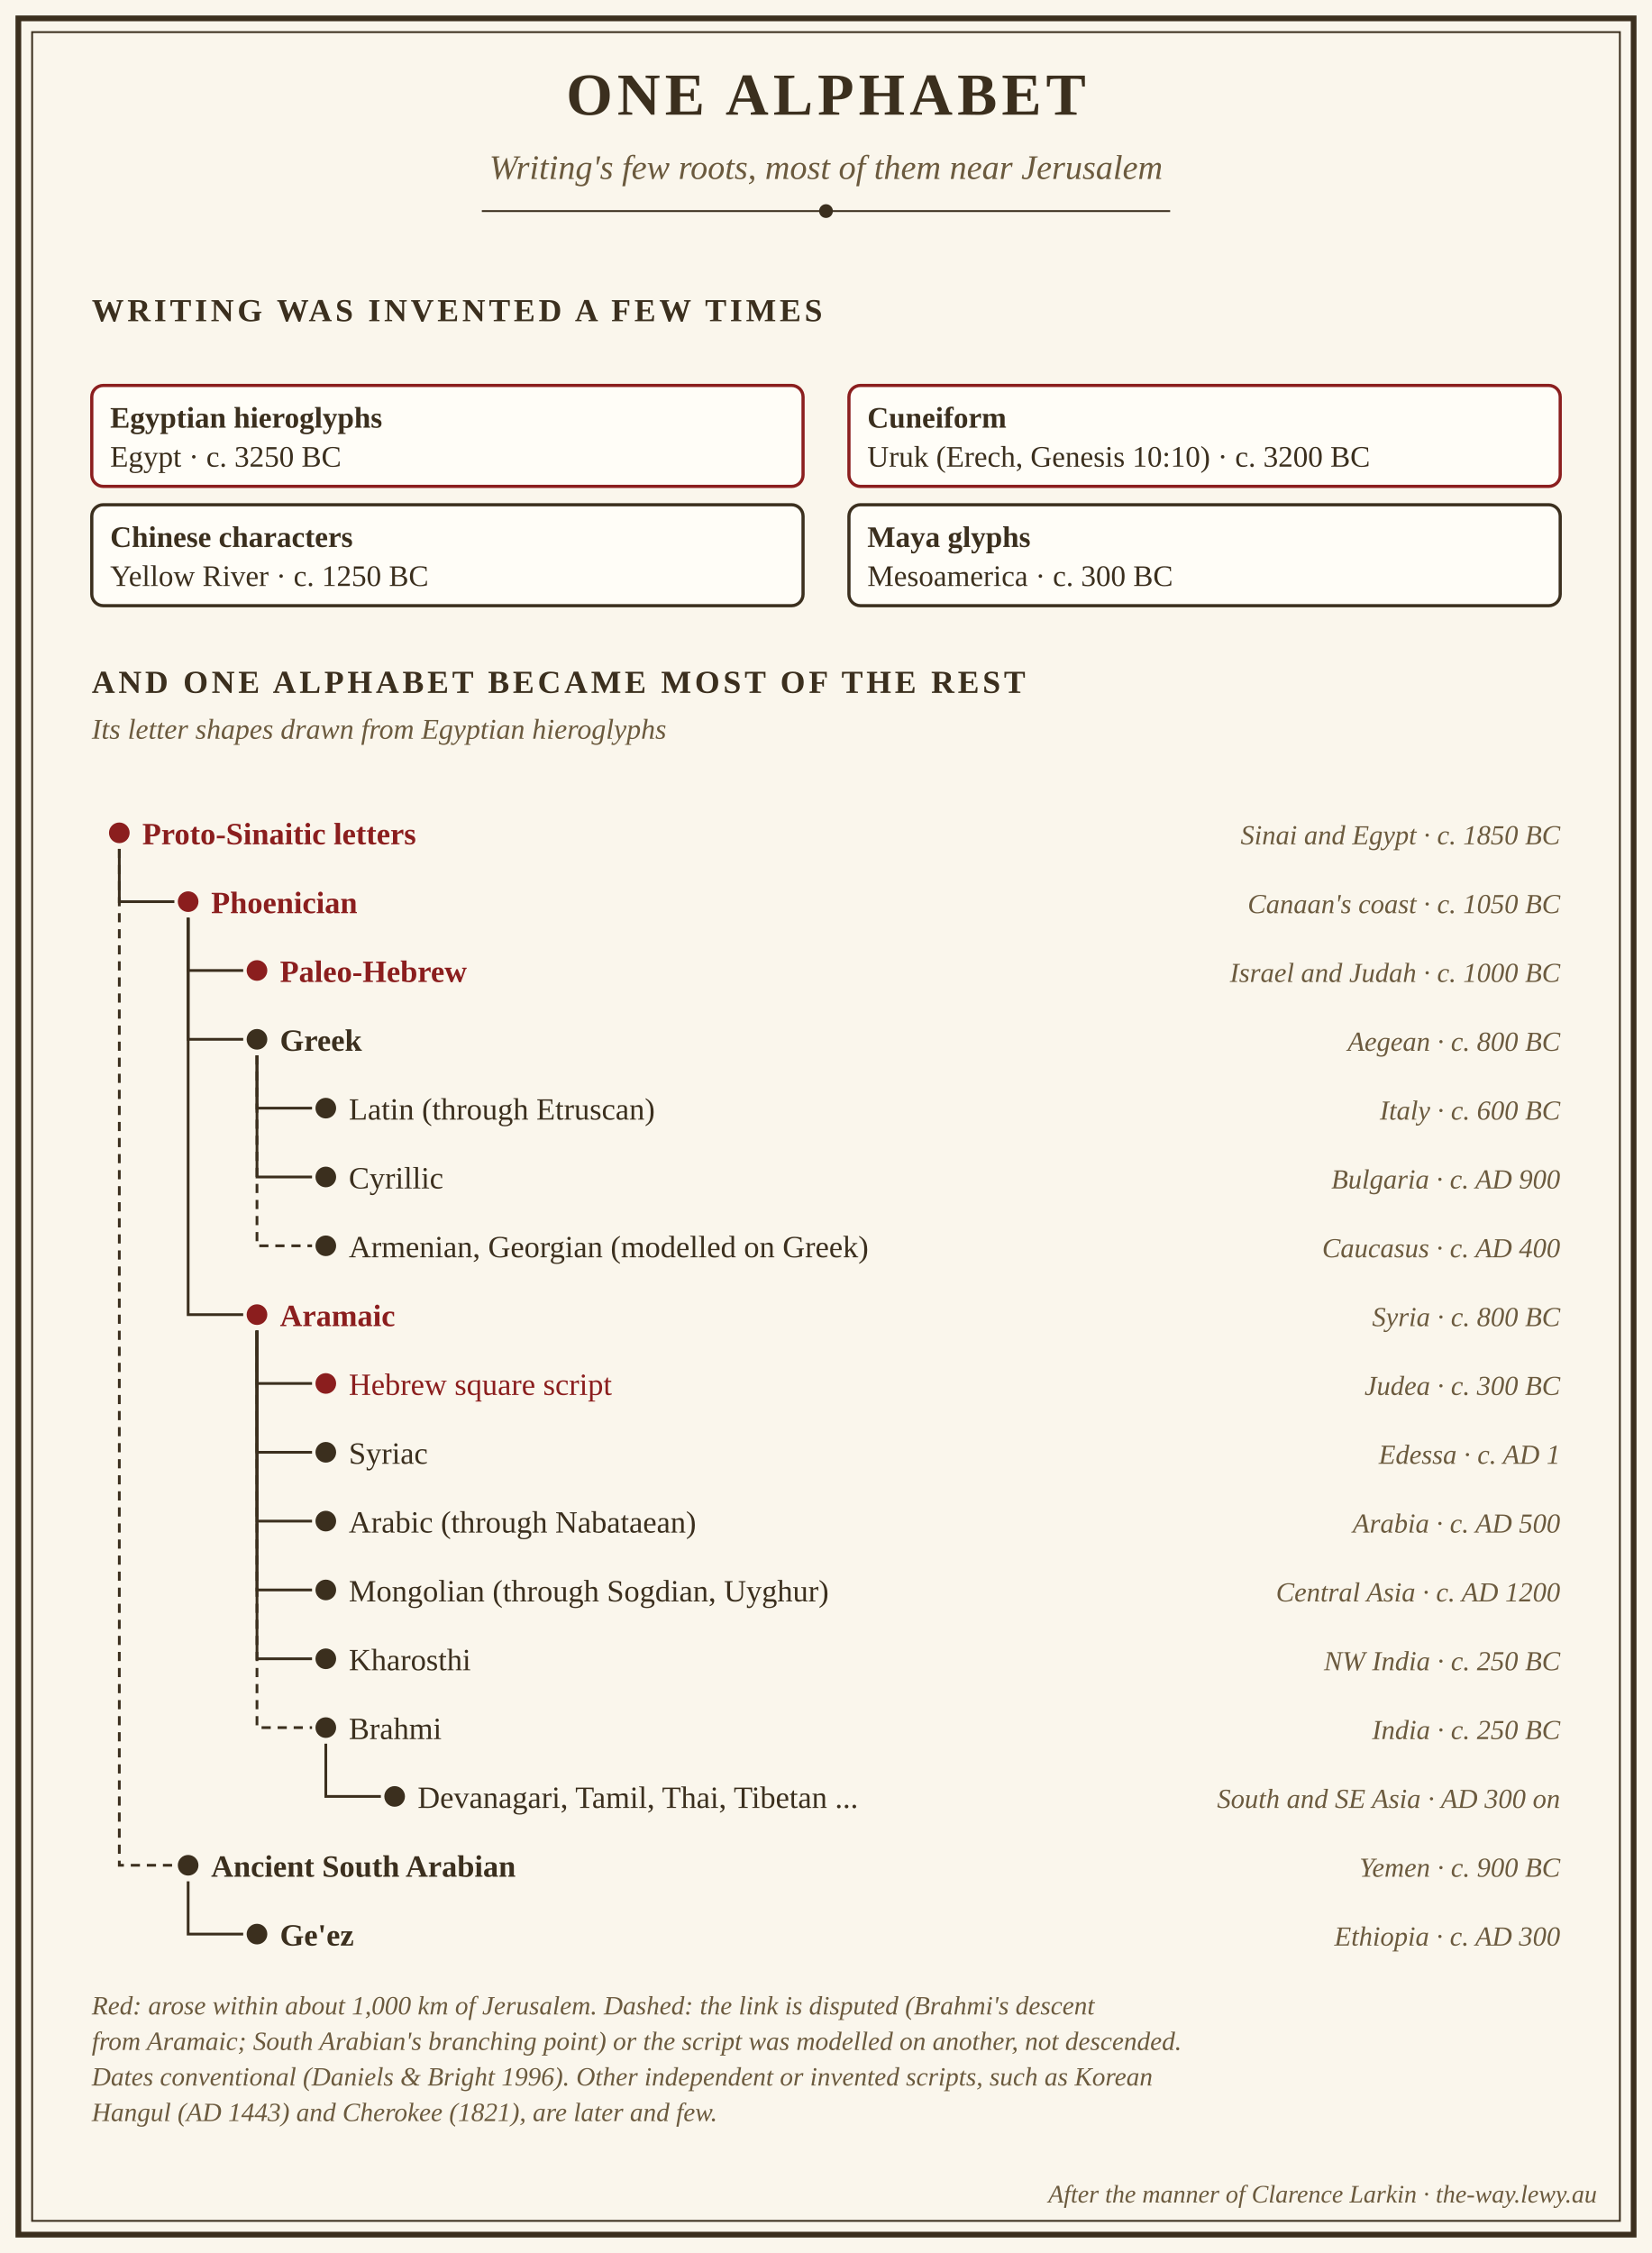
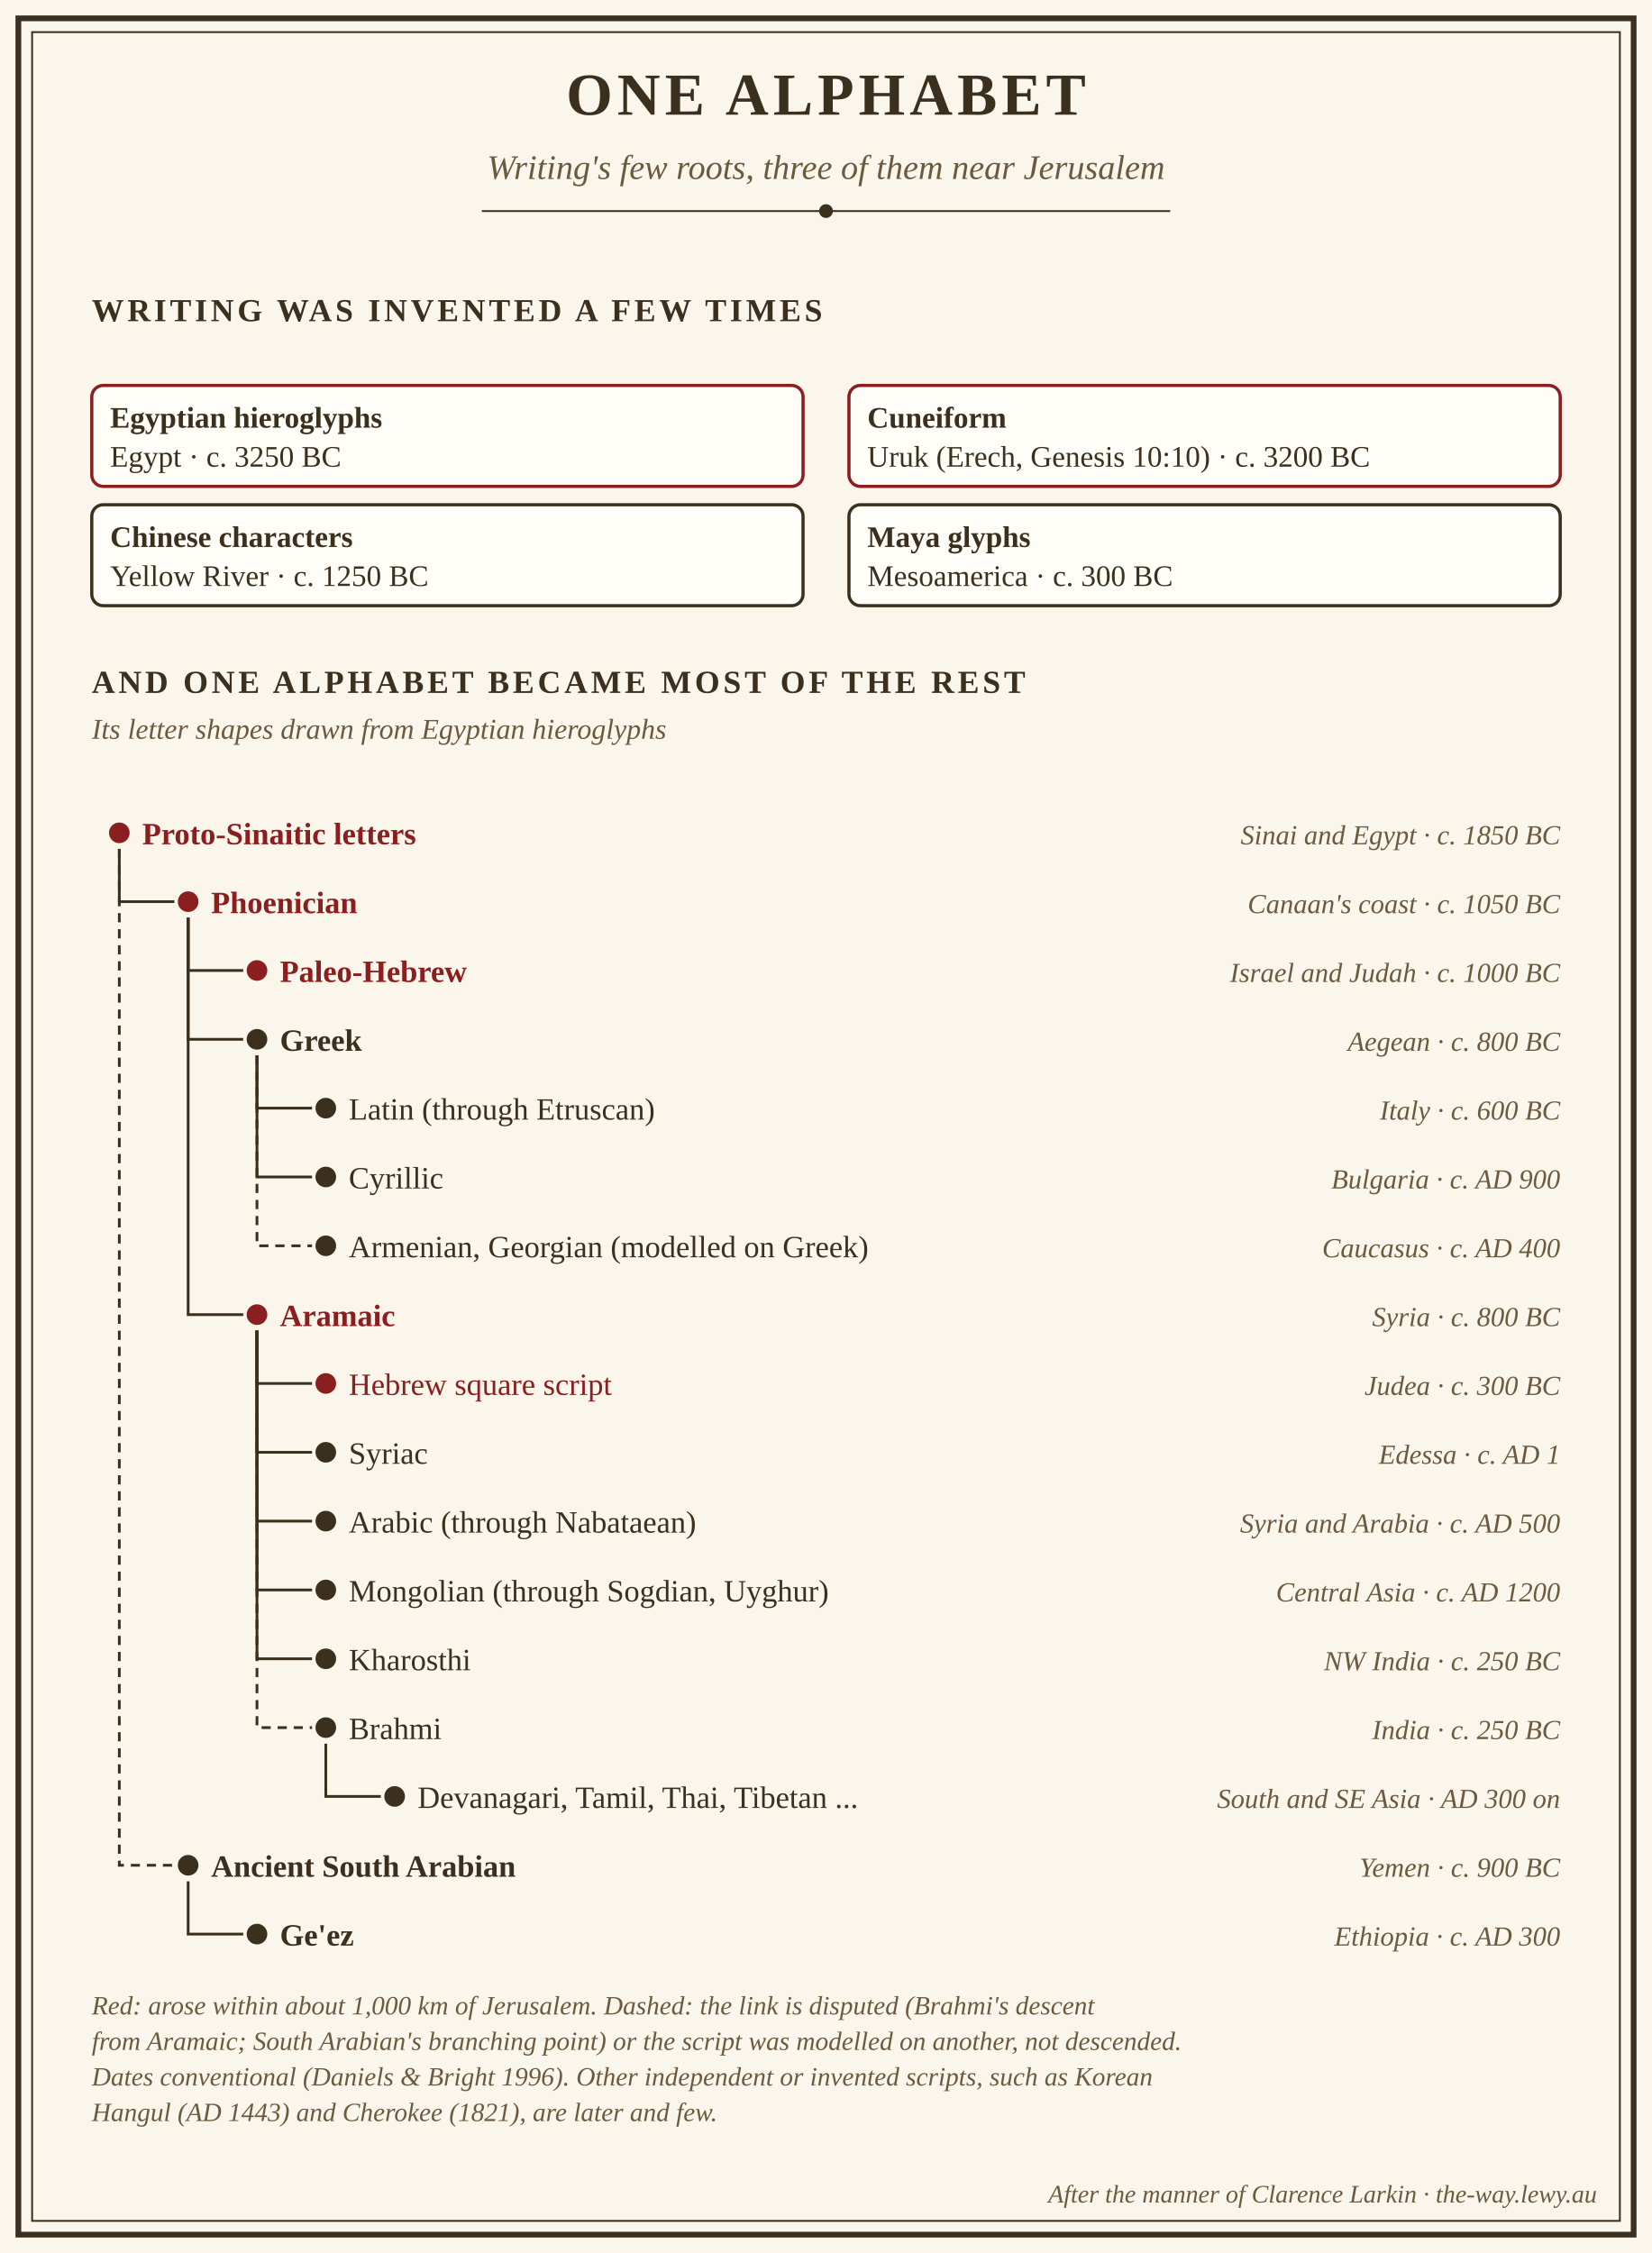
<svg xmlns="http://www.w3.org/2000/svg" viewBox="0 0 720 982" font-family="Georgia, 'Times New Roman', serif" role="img" aria-labelledby="t d">
  <rect width="720" height="982" fill="#faf6ec" />
  <rect x="8" y="8" width="704" height="966" fill="none" stroke="#3b2f1e" stroke-width="2.5" />
  <rect x="14" y="14" width="692" height="954" fill="none" stroke="#3b2f1e" stroke-width="0.8" />
  <text x="360.0" y="50.0" font-size="26" fill="#3b2f1e" text-anchor="middle" font-weight="bold" letter-spacing="2">ONE ALPHABET</text>
-   <text x="360.0" y="78.0" font-size="15" fill="#6b5a3e" text-anchor="middle" font-style="italic">Writing's few roots, most of them near Jerusalem</text>
+   <text x="360.0" y="78.0" font-size="15" fill="#6b5a3e" text-anchor="middle" font-style="italic">Writing's few roots, three of them near Jerusalem</text>
  <path d="M210.0 92 H510.0" stroke="#3b2f1e" stroke-width="0.8" />
  <circle cx="360.0" cy="92" r="3" fill="#3b2f1e" />
  <text x="40.0" y="140.0" font-size="14" fill="#3b2f1e" font-weight="bold" letter-spacing="1.5">WRITING WAS INVENTED A FEW TIMES</text>
  <rect x="40.0" y="168.0" width="310.0" height="44" rx="5" fill="#fffdf7" stroke="#8b1e1e" stroke-width="1.4" />
  <text x="48.0" y="186.4" font-size="13" fill="#3b2f1e" font-weight="bold">Egyptian hieroglyphs</text>
  <text x="48.0" y="203.4" font-size="13" fill="#3b2f1e">Egypt · c. 3250 BC</text>
  <rect x="370.0" y="168.0" width="310.0" height="44" rx="5" fill="#fffdf7" stroke="#8b1e1e" stroke-width="1.4" />
  <text x="378.0" y="186.4" font-size="13" fill="#3b2f1e" font-weight="bold">Cuneiform</text>
  <text x="378.0" y="203.4" font-size="13" fill="#3b2f1e">Uruk (Erech, Genesis 10:10) · c. 3200 BC</text>
  <rect x="40.0" y="220.0" width="310.0" height="44" rx="5" fill="#fffdf7" stroke="#3b2f1e" stroke-width="1.4" />
  <text x="48.0" y="238.4" font-size="13" fill="#3b2f1e" font-weight="bold">Chinese characters</text>
  <text x="48.0" y="255.4" font-size="13" fill="#3b2f1e">Yellow River · c. 1250 BC</text>
  <rect x="370.0" y="220.0" width="310.0" height="44" rx="5" fill="#fffdf7" stroke="#3b2f1e" stroke-width="1.4" />
  <text x="378.0" y="238.4" font-size="13" fill="#3b2f1e" font-weight="bold">Maya glyphs</text>
  <text x="378.0" y="255.4" font-size="13" fill="#3b2f1e">Mesoamerica · c. 300 BC</text>
  <text x="40.0" y="302.0" font-size="14" fill="#3b2f1e" font-weight="bold" letter-spacing="1.5">AND ONE ALPHABET BECAME MOST OF THE REST</text>
  <text x="40.0" y="322.0" font-size="12.5" fill="#6b5a3e" font-style="italic">Its letter shapes drawn from Egyptian hieroglyphs</text>
  <circle cx="52.0" cy="363.0" r="4.5" fill="#8b1e1e" />
  <text x="62.0" y="368.0" font-size="13.5" fill="#8b1e1e" font-weight="bold">Proto-Sinaitic letters</text>
  <text x="680.0" y="368.0" font-size="12" fill="#6b5a3e" text-anchor="end" font-style="italic">Sinai and Egypt · c. 1850 BC</text>
  <path d="M52.0 370.0 V393.0 H76.0" fill="none" stroke="#3b2f1e" stroke-width="1.2" />
  <circle cx="82.0" cy="393.0" r="4.5" fill="#8b1e1e" />
  <text x="92.0" y="398.0" font-size="13.5" fill="#8b1e1e" font-weight="bold">Phoenician</text>
  <text x="680.0" y="398.0" font-size="12" fill="#6b5a3e" text-anchor="end" font-style="italic">Canaan's coast · c. 1050 BC</text>
  <path d="M82.0 400.0 V423.0 H106.0" fill="none" stroke="#3b2f1e" stroke-width="1.2" />
  <circle cx="112.0" cy="423.0" r="4.5" fill="#8b1e1e" />
  <text x="122.0" y="428.0" font-size="13.5" fill="#8b1e1e" font-weight="bold">Paleo-Hebrew</text>
  <text x="680.0" y="428.0" font-size="12" fill="#6b5a3e" text-anchor="end" font-style="italic">Israel and Judah · c. 1000 BC</text>
  <path d="M82.0 400.0 V453.0 H106.0" fill="none" stroke="#3b2f1e" stroke-width="1.2" />
  <circle cx="112.0" cy="453.0" r="4.5" fill="#3b2f1e" />
  <text x="122.0" y="458.0" font-size="13.5" fill="#3b2f1e" font-weight="bold">Greek</text>
  <text x="680.0" y="458.0" font-size="12" fill="#6b5a3e" text-anchor="end" font-style="italic">Aegean · c. 800 BC</text>
  <path d="M112.0 460.0 V483.0 H136.0" fill="none" stroke="#3b2f1e" stroke-width="1.2" />
  <circle cx="142.0" cy="483.0" r="4.5" fill="#3b2f1e" />
  <text x="152.0" y="488.0" font-size="13.5" fill="#3b2f1e">Latin (through Etruscan)</text>
  <text x="680.0" y="488.0" font-size="12" fill="#6b5a3e" text-anchor="end" font-style="italic">Italy · c. 600 BC</text>
  <path d="M112.0 460.0 V513.0 H136.0" fill="none" stroke="#3b2f1e" stroke-width="1.2" />
  <circle cx="142.0" cy="513.0" r="4.5" fill="#3b2f1e" />
  <text x="152.0" y="518.0" font-size="13.5" fill="#3b2f1e">Cyrillic</text>
  <text x="680.0" y="518.0" font-size="12" fill="#6b5a3e" text-anchor="end" font-style="italic">Bulgaria · c. AD 900</text>
  <path d="M112.0 460.0 V543.0 H136.0" fill="none" stroke="#3b2f1e" stroke-width="1.2" stroke-dasharray="4 3" />
  <circle cx="142.0" cy="543.0" r="4.5" fill="#3b2f1e" />
  <text x="152.0" y="548.0" font-size="13.5" fill="#3b2f1e">Armenian, Georgian (modelled on Greek)</text>
  <text x="680.0" y="548.0" font-size="12" fill="#6b5a3e" text-anchor="end" font-style="italic">Caucasus · c. AD 400</text>
  <path d="M82.0 400.0 V573.0 H106.0" fill="none" stroke="#3b2f1e" stroke-width="1.2" />
  <circle cx="112.0" cy="573.0" r="4.5" fill="#8b1e1e" />
  <text x="122.0" y="578.0" font-size="13.5" fill="#8b1e1e" font-weight="bold">Aramaic</text>
  <text x="680.0" y="578.0" font-size="12" fill="#6b5a3e" text-anchor="end" font-style="italic">Syria · c. 800 BC</text>
  <path d="M112.0 580.0 V603.0 H136.0" fill="none" stroke="#3b2f1e" stroke-width="1.2" />
  <circle cx="142.0" cy="603.0" r="4.5" fill="#8b1e1e" />
  <text x="152.0" y="608.0" font-size="13.5" fill="#8b1e1e">Hebrew square script</text>
  <text x="680.0" y="608.0" font-size="12" fill="#6b5a3e" text-anchor="end" font-style="italic">Judea · c. 300 BC</text>
  <path d="M112.0 580.0 V633.0 H136.0" fill="none" stroke="#3b2f1e" stroke-width="1.2" />
  <circle cx="142.0" cy="633.0" r="4.5" fill="#3b2f1e" />
  <text x="152.0" y="638.0" font-size="13.5" fill="#3b2f1e">Syriac</text>
  <text x="680.0" y="638.0" font-size="12" fill="#6b5a3e" text-anchor="end" font-style="italic">Edessa · c. AD 1</text>
  <path d="M112.0 580.0 V663.0 H136.0" fill="none" stroke="#3b2f1e" stroke-width="1.2" />
  <circle cx="142.0" cy="663.0" r="4.5" fill="#3b2f1e" />
  <text x="152.0" y="668.0" font-size="13.5" fill="#3b2f1e">Arabic (through Nabataean)</text>
-   <text x="680.0" y="668.0" font-size="12" fill="#6b5a3e" text-anchor="end" font-style="italic">Arabia · c. AD 500</text>
+   <text x="680.0" y="668.0" font-size="12" fill="#6b5a3e" text-anchor="end" font-style="italic">Syria and Arabia · c. AD 500</text>
  <path d="M112.0 580.0 V693.0 H136.0" fill="none" stroke="#3b2f1e" stroke-width="1.2" />
  <circle cx="142.0" cy="693.0" r="4.5" fill="#3b2f1e" />
  <text x="152.0" y="698.0" font-size="13.5" fill="#3b2f1e">Mongolian (through Sogdian, Uyghur)</text>
  <text x="680.0" y="698.0" font-size="12" fill="#6b5a3e" text-anchor="end" font-style="italic">Central Asia · c. AD 1200</text>
  <path d="M112.0 580.0 V723.0 H136.0" fill="none" stroke="#3b2f1e" stroke-width="1.2" />
  <circle cx="142.0" cy="723.0" r="4.5" fill="#3b2f1e" />
  <text x="152.0" y="728.0" font-size="13.5" fill="#3b2f1e">Kharosthi</text>
  <text x="680.0" y="728.0" font-size="12" fill="#6b5a3e" text-anchor="end" font-style="italic">NW India · c. 250 BC</text>
  <path d="M112.0 580.0 V753.0 H136.0" fill="none" stroke="#3b2f1e" stroke-width="1.2" stroke-dasharray="4 3" />
  <circle cx="142.0" cy="753.0" r="4.5" fill="#3b2f1e" />
  <text x="152.0" y="758.0" font-size="13.5" fill="#3b2f1e">Brahmi</text>
  <text x="680.0" y="758.0" font-size="12" fill="#6b5a3e" text-anchor="end" font-style="italic">India · c. 250 BC</text>
  <path d="M142.0 760.0 V783.0 H166.0" fill="none" stroke="#3b2f1e" stroke-width="1.2" />
  <circle cx="172.0" cy="783.0" r="4.5" fill="#3b2f1e" />
  <text x="182.0" y="788.0" font-size="13.5" fill="#3b2f1e">Devanagari, Tamil, Thai, Tibetan ...</text>
  <text x="680.0" y="788.0" font-size="12" fill="#6b5a3e" text-anchor="end" font-style="italic">South and SE Asia · AD 300 on</text>
  <path d="M52.0 370.0 V813.0 H76.0" fill="none" stroke="#3b2f1e" stroke-width="1.2" stroke-dasharray="4 3" />
  <circle cx="82.0" cy="813.0" r="4.5" fill="#3b2f1e" />
  <text x="92.0" y="818.0" font-size="13.5" fill="#3b2f1e" font-weight="bold">Ancient South Arabian</text>
  <text x="680.0" y="818.0" font-size="12" fill="#6b5a3e" text-anchor="end" font-style="italic">Yemen · c. 900 BC</text>
  <path d="M82.0 820.0 V843.0 H106.0" fill="none" stroke="#3b2f1e" stroke-width="1.2" />
  <circle cx="112.0" cy="843.0" r="4.5" fill="#3b2f1e" />
  <text x="122.0" y="848.0" font-size="13.5" fill="#3b2f1e" font-weight="bold">Ge'ez</text>
  <text x="680.0" y="848.0" font-size="12" fill="#6b5a3e" text-anchor="end" font-style="italic">Ethiopia · c. AD 300</text>
  <text x="40.0" y="878.0" font-size="11.5" fill="#6b5a3e" font-style="italic">Red: arose within about 1,000 km of Jerusalem. Dashed: the link is disputed (Brahmi's descent</text>
  <text x="40.0" y="893.5" font-size="11.5" fill="#6b5a3e" font-style="italic">from Aramaic; South Arabian's branching point) or the script was modelled on another, not descended.</text>
  <text x="40.0" y="909.0" font-size="11.5" fill="#6b5a3e" font-style="italic">Dates conventional (Daniels &amp; Bright 1996). Other independent or invented scripts, such as Korean</text>
  <text x="40.0" y="924.5" font-size="11.5" fill="#6b5a3e" font-style="italic">Hangul (AD 1443) and Cherokee (1821), are later and few.</text>
  <text x="696.0" y="960.0" font-size="11" fill="#6b5a3e" text-anchor="end" font-style="italic">After the manner of Clarence Larkin · the-way.lewy.au</text>
</svg>
